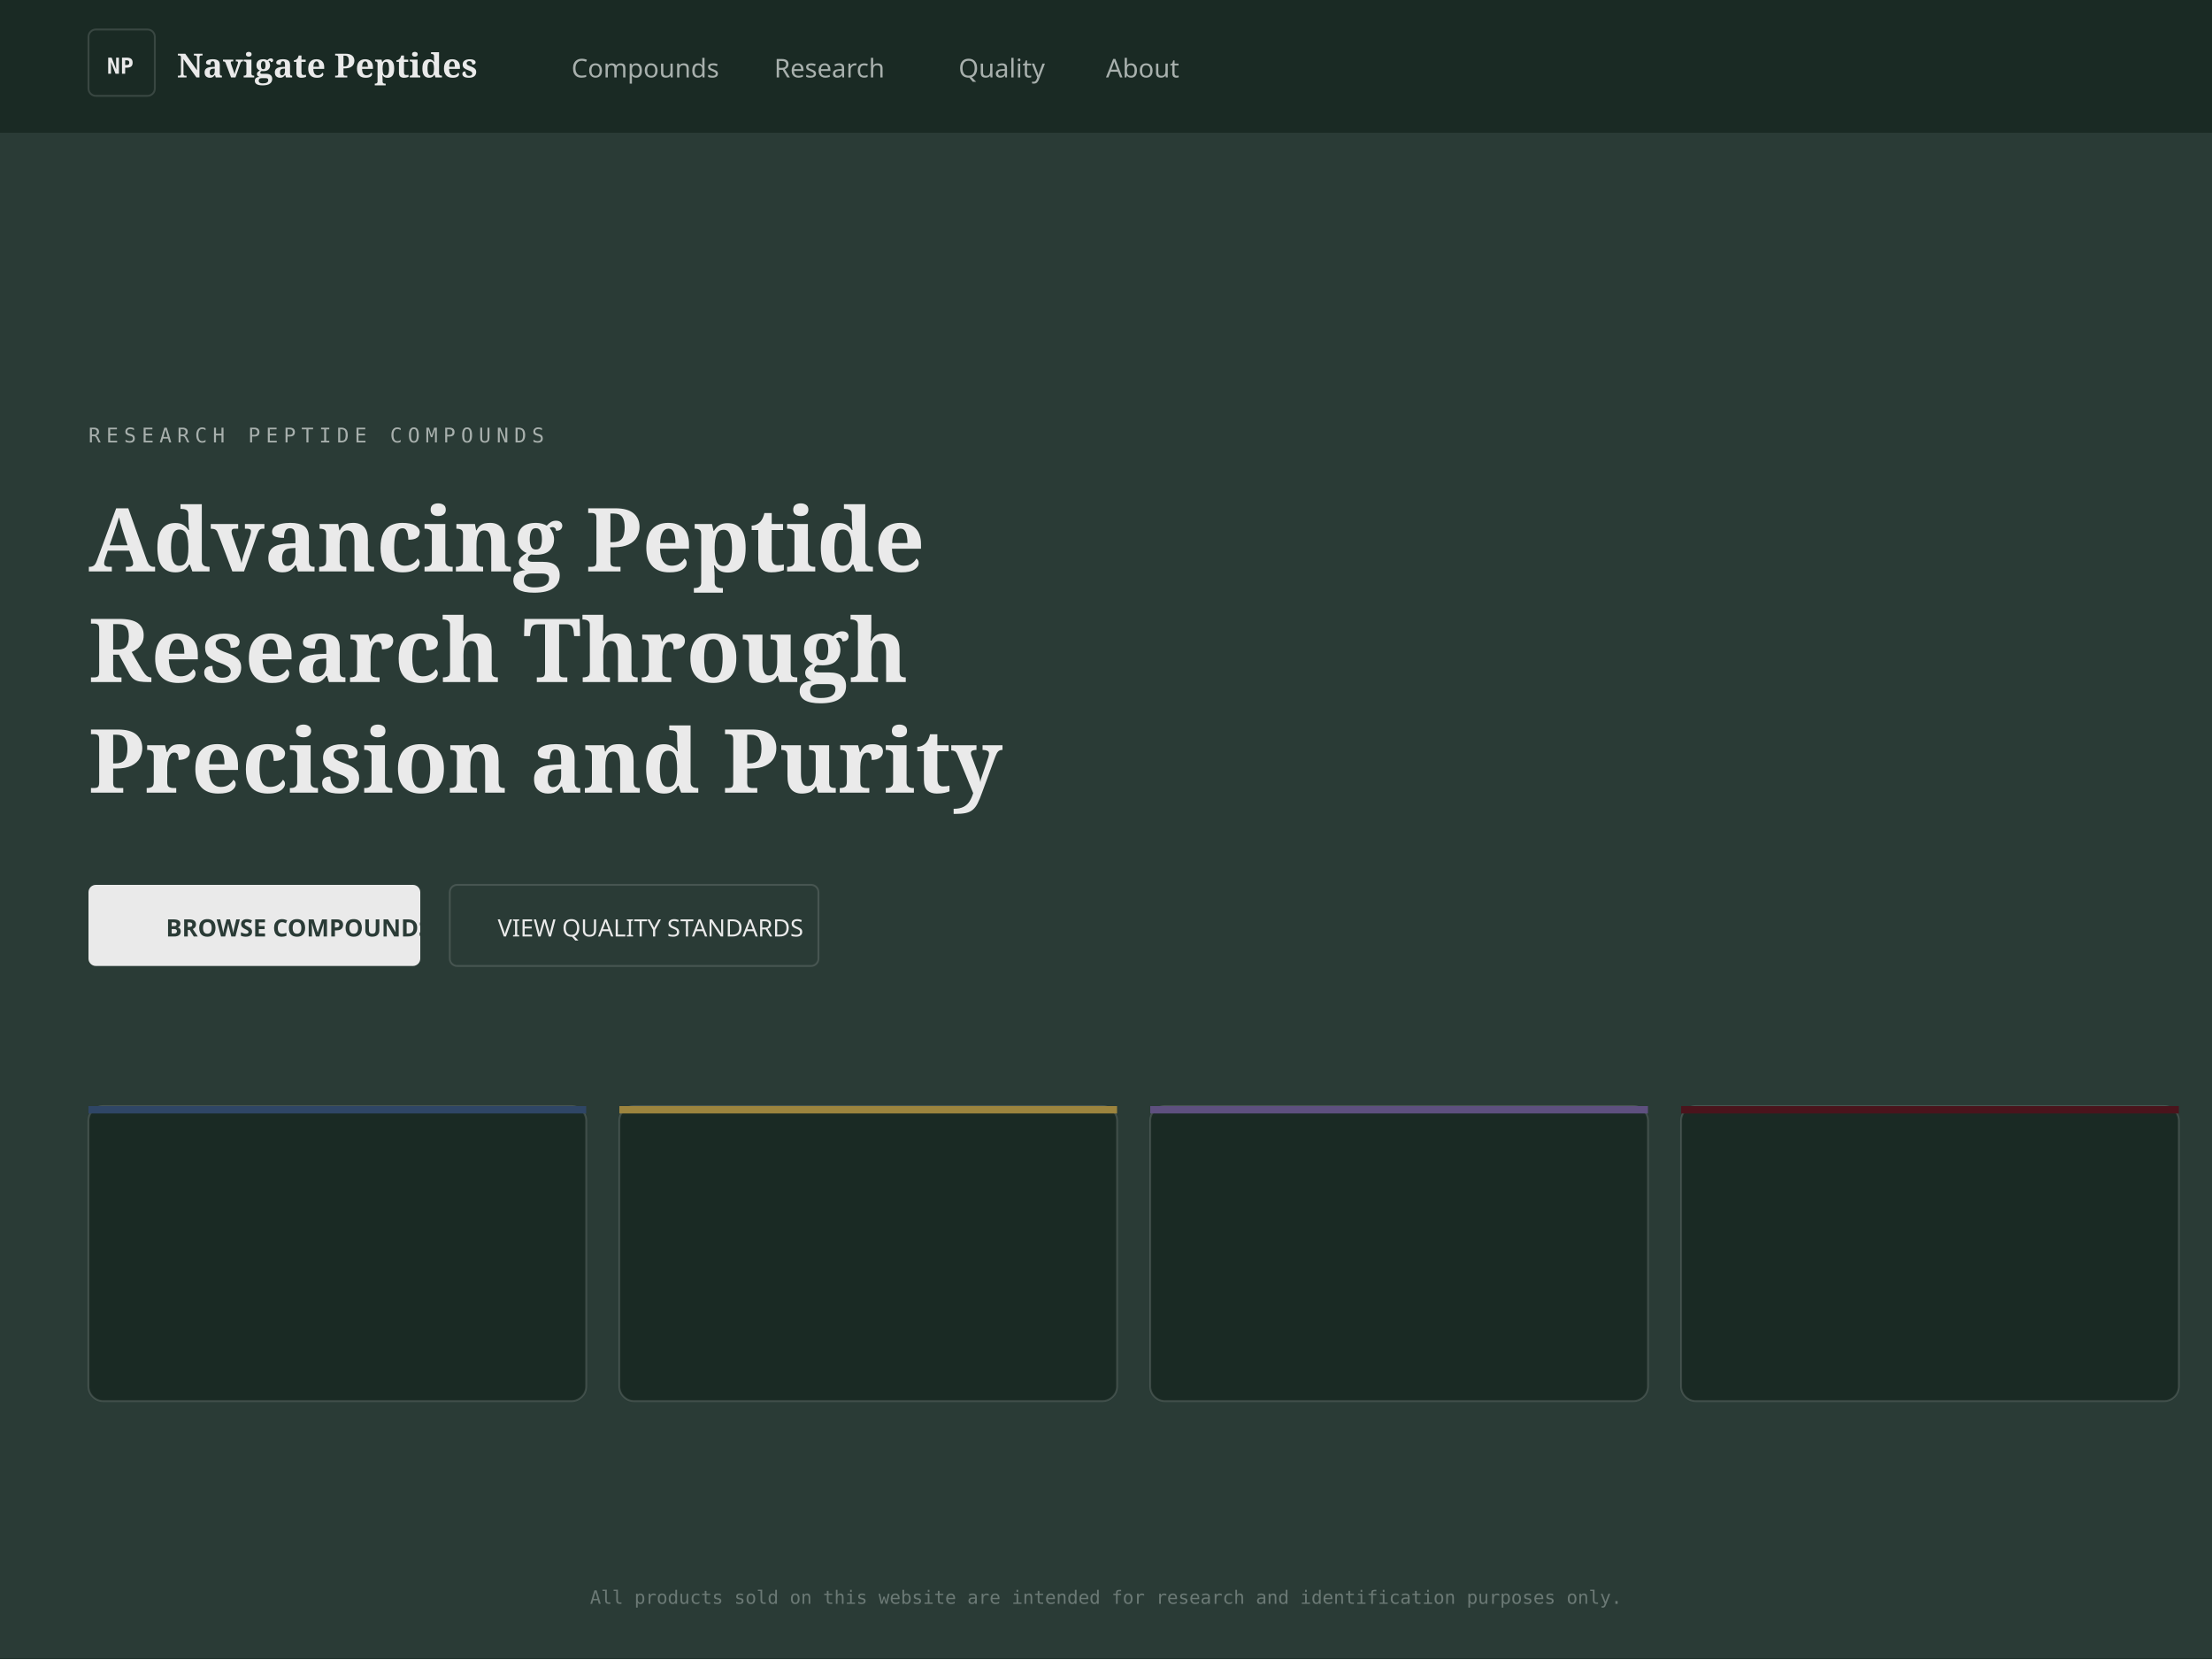
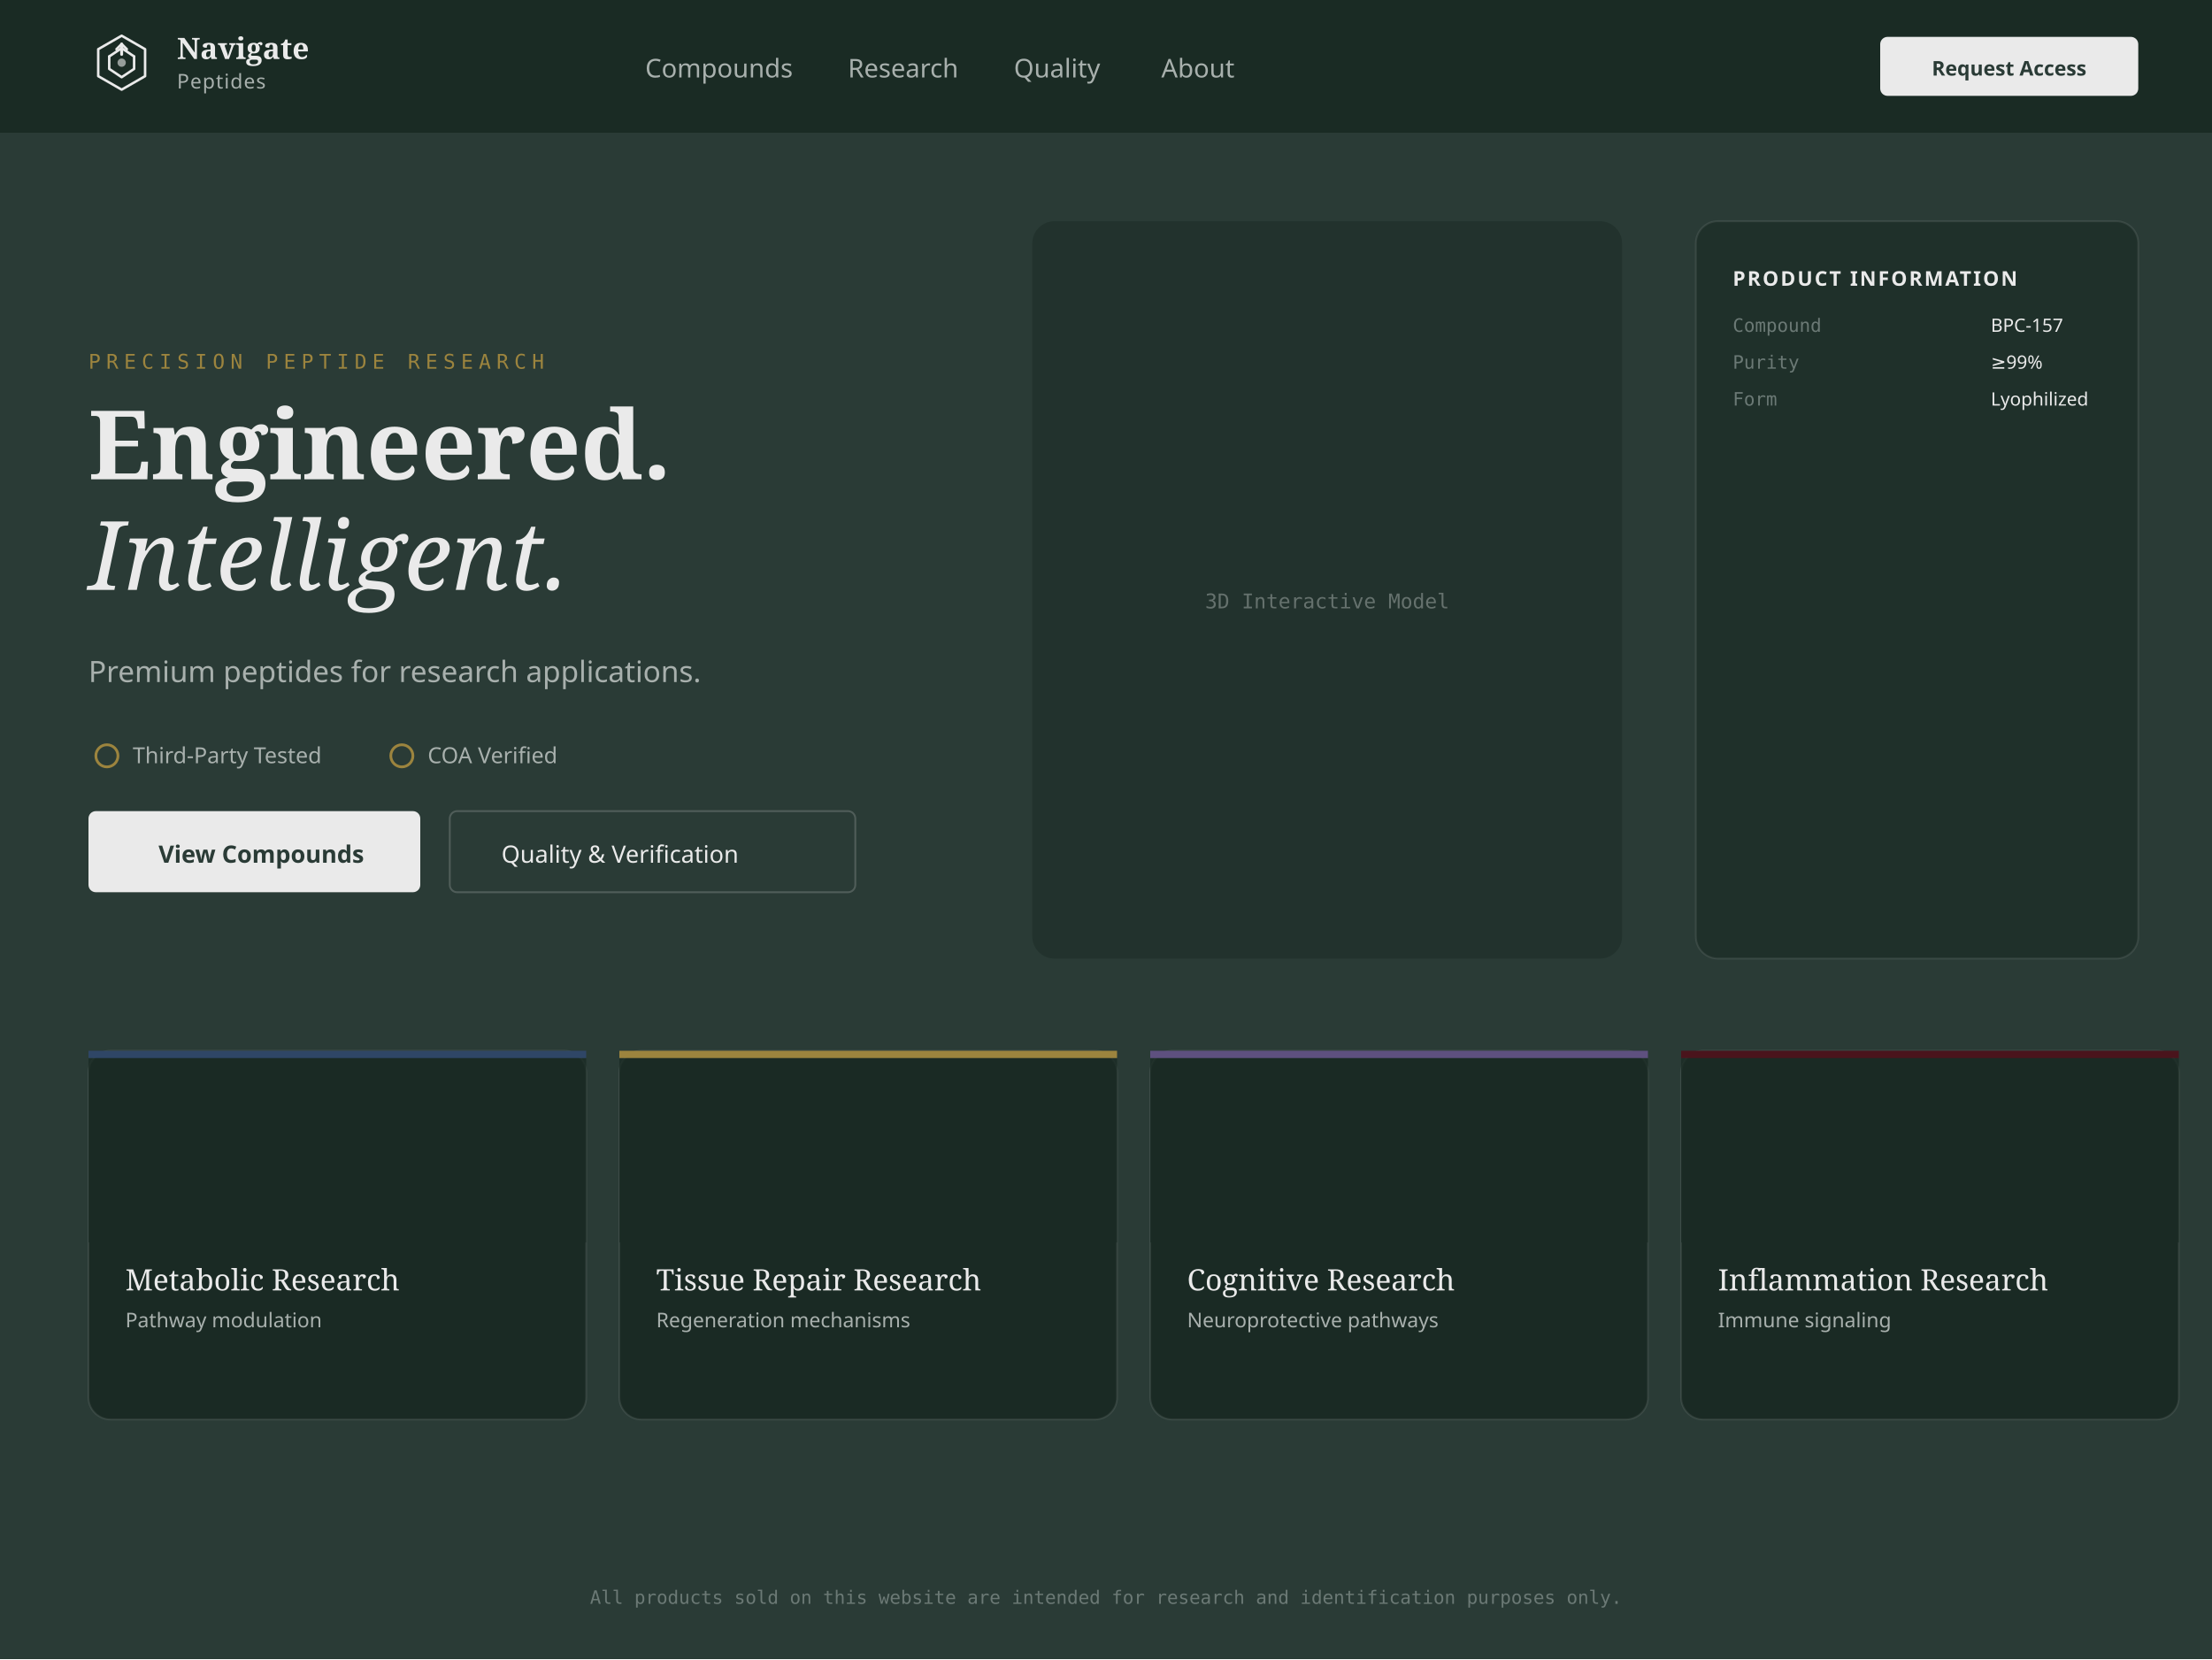
<svg xmlns="http://www.w3.org/2000/svg" width="1200" height="900" viewBox="0 0 1200 900">
  <rect width="1200" height="900" fill="#2A3B36" />
-   <rect x="0" y="0" width="1200" height="72" fill="#1a2a24" />
-   <rect x="48" y="16" width="36" height="36" rx="4" fill="none" stroke="rgba(234,234,234,0.15)" stroke-width="1" />
-   <text x="58" y="40" font-family="monospace" font-size="12" font-weight="700" fill="#EAEAEA">NP</text>
-   <text x="96" y="42" font-family="Georgia" font-size="18" font-weight="600" fill="#EAEAEA">Navigate Peptides</text>
-   <text x="310" y="42" font-family="sans-serif" font-size="14" fill="#A8B0AD">Compounds</text>
-   <text x="420" y="42" font-family="sans-serif" font-size="14" fill="#A8B0AD">Research</text>
-   <text x="520" y="42" font-family="sans-serif" font-size="14" fill="#A8B0AD">Quality</text>
-   <text x="600" y="42" font-family="sans-serif" font-size="14" fill="#A8B0AD">About</text>
-   <text x="48" y="240" font-family="monospace" font-size="11" letter-spacing="3" fill="#A8B0AD">RESEARCH PEPTIDE COMPOUNDS</text>
-   <text x="48" y="310" font-family="Georgia" font-size="48" font-weight="600" fill="#EAEAEA">Advancing Peptide</text>
-   <text x="48" y="370" font-family="Georgia" font-size="48" font-weight="600" fill="#EAEAEA">Research Through</text>
-   <text x="48" y="430" font-family="Georgia" font-size="48" font-weight="600" fill="#EAEAEA">Precision and Purity</text>
-   <rect x="48" y="480" width="180" height="44" rx="4" fill="#EAEAEA" />
-   <text x="90" y="508" font-family="sans-serif" font-size="13" font-weight="600" fill="#2A3B36">BROWSE COMPOUNDS</text>
-   <rect x="244" y="480" width="200" height="44" rx="4" fill="none" stroke="rgba(234,234,234,0.15)" stroke-width="1" />
-   <text x="270" y="508" font-family="sans-serif" font-size="13" font-weight="500" fill="#EAEAEA">VIEW QUALITY STANDARDS</text>
-   <rect x="48" y="600" width="270" height="160" rx="8" fill="#1a2a24" stroke="rgba(234,234,234,0.15)" stroke-width="1" />
-   <rect x="48" y="600" width="270" height="4" rx="0" fill="#2F4666" />
-   <rect x="336" y="600" width="270" height="160" rx="8" fill="#1a2a24" stroke="rgba(234,234,234,0.15)" stroke-width="1" />
-   <rect x="336" y="600" width="270" height="4" rx="0" fill="#9C843E" />
-   <rect x="624" y="600" width="270" height="160" rx="8" fill="#1a2a24" stroke="rgba(234,234,234,0.15)" stroke-width="1" />
-   <rect x="624" y="600" width="270" height="4" rx="0" fill="#5E507F" />
-   <rect x="912" y="600" width="270" height="160" rx="8" fill="#1a2a24" stroke="rgba(234,234,234,0.15)" stroke-width="1" />
-   <rect x="912" y="600" width="270" height="4" rx="0" fill="#4A141C" />
+   <rect x="0" y="0" width="1200" height="72" fill="#1a2a24" opacity="0.97" />
+   <g transform="translate(48, 16)">
+     <svg viewBox="0 0 32 32" width="36" height="36" fill="none">
+       <path d="M16 3L27.3 9.5V22.5L16 29L4.7 22.5V9.5L16 3Z" stroke="#EAEAEA" stroke-width="1.2" stroke-linejoin="round" />
+       <path d="M10 13L16 9L22 13" stroke="#EAEAEA" stroke-width="1.2" stroke-linecap="round" stroke-linejoin="round" />
+       <path d="M10 13V19L16 23L22 19V13" stroke="#EAEAEA" stroke-width="1.2" stroke-linecap="round" stroke-linejoin="round" />
+       <circle cx="16" cy="16" r="2" fill="#EAEAEA" opacity="0.6" />
+       <path d="M16 7V12" stroke="#EAEAEA" stroke-width="1.4" stroke-linecap="round" />
+       <path d="M13.5 9.5L16 7L18.5 9.5" stroke="#EAEAEA" stroke-width="1.2" stroke-linecap="round" stroke-linejoin="round" />
+     </svg>
+   </g>
+   <text x="96" y="32" font-family="Georgia" font-size="16" font-weight="600" fill="#EAEAEA">Navigate</text>
+   <text x="96" y="48" font-family="sans-serif" font-size="11" font-weight="400" fill="#A8B0AD" letter-spacing="0.5">Peptides</text>
+   <text x="350" y="42" font-family="sans-serif" font-size="14" fill="#A8B0AD">Compounds</text>
+   <text x="460" y="42" font-family="sans-serif" font-size="14" fill="#A8B0AD">Research</text>
+   <text x="550" y="42" font-family="sans-serif" font-size="14" fill="#A8B0AD">Quality</text>
+   <text x="630" y="42" font-family="sans-serif" font-size="14" fill="#A8B0AD">About</text>
+   <rect x="1020" y="20" width="140" height="32" rx="4" fill="#EAEAEA" />
+   <text x="1048" y="41" font-family="sans-serif" font-size="11" font-weight="600" fill="#2A3B36">Request Access</text>
+   <text x="48" y="200" font-family="monospace" font-size="11" letter-spacing="3" fill="#9C843E">PRECISION PEPTIDE RESEARCH</text>
+   <text x="48" y="260" font-family="Georgia" font-size="52" font-weight="600" fill="#EAEAEA">Engineered.</text>
+   <text x="48" y="320" font-family="Georgia" font-size="52" font-style="italic" font-weight="400" fill="#EAEAEA">Intelligent.</text>
+   <text x="48" y="370" font-family="sans-serif" font-size="16" fill="#A8B0AD">Premium peptides for research applications.</text>
+   <circle cx="58" cy="410" r="6" stroke="#9C843E" stroke-width="1.5" fill="none" />
+   <text x="72" y="414" font-family="sans-serif" font-size="12" fill="#A8B0AD">Third-Party Tested</text>
+   <circle cx="218" cy="410" r="6" stroke="#9C843E" stroke-width="1.5" fill="none" />
+   <text x="232" y="414" font-family="sans-serif" font-size="12" fill="#A8B0AD">COA Verified</text>
+   <rect x="48" y="440" width="180" height="44" rx="4" fill="#EAEAEA" />
+   <text x="86" y="468" font-family="sans-serif" font-size="13" font-weight="600" fill="#2A3B36">View Compounds</text>
+   <rect x="244" y="440" width="220" height="44" rx="4" fill="none" stroke="rgba(234,234,234,0.2)" stroke-width="1" />
+   <text x="272" y="468" font-family="sans-serif" font-size="13" font-weight="500" fill="#EAEAEA">Quality &amp; Verification</text>
+   <rect x="560" y="120" width="320" height="400" rx="12" fill="#1a2a24" opacity="0.5" />
+   <text x="720" y="330" text-anchor="middle" font-family="monospace" font-size="11" fill="#A8B0AD" opacity="0.5">3D Interactive Model</text>
+   <rect x="920" y="120" width="240" height="400" rx="12" fill="rgba(26,42,36,0.65)" stroke="rgba(234,234,234,0.1)" stroke-width="1" />
+   <text x="940" y="155" font-family="sans-serif" font-size="11" font-weight="700" letter-spacing="1" fill="#EAEAEA">PRODUCT INFORMATION</text>
+   <text x="940" y="180" font-family="monospace" font-size="10" fill="#6b7975">Compound</text>
+   <text x="1080" y="180" font-family="sans-serif" font-size="10" fill="#EAEAEA">BPC-157</text>
+   <text x="940" y="200" font-family="monospace" font-size="10" fill="#6b7975">Purity</text>
+   <text x="1080" y="200" font-family="sans-serif" font-size="10" fill="#EAEAEA">≥99%</text>
+   <text x="940" y="220" font-family="monospace" font-size="10" fill="#6b7975">Form</text>
+   <text x="1080" y="220" font-family="sans-serif" font-size="10" fill="#EAEAEA">Lyophilized</text>
+   <rect x="48" y="570" width="270" height="200" rx="12" fill="#1a2a24" stroke="rgba(234,234,234,0.1)" stroke-width="1" />
+   <rect x="48" y="570" width="270" height="4" fill="#2F4666" />
+   <rect x="48" y="574" width="270" height="100" fill="#1a2a24" opacity="0.8" />
+   <text x="68" y="700" font-family="Georgia" font-size="16" fill="#EAEAEA">Metabolic Research</text>
+   <text x="68" y="720" font-family="sans-serif" font-size="11" fill="#A8B0AD">Pathway modulation</text>
+   <rect x="336" y="570" width="270" height="200" rx="12" fill="#1a2a24" stroke="rgba(234,234,234,0.1)" stroke-width="1" />
+   <rect x="336" y="570" width="270" height="4" fill="#9C843E" />
+   <rect x="336" y="574" width="270" height="100" fill="#1a2a24" opacity="0.8" />
+   <text x="356" y="700" font-family="Georgia" font-size="16" fill="#EAEAEA">Tissue Repair Research</text>
+   <text x="356" y="720" font-family="sans-serif" font-size="11" fill="#A8B0AD">Regeneration mechanisms</text>
+   <rect x="624" y="570" width="270" height="200" rx="12" fill="#1a2a24" stroke="rgba(234,234,234,0.1)" stroke-width="1" />
+   <rect x="624" y="570" width="270" height="4" fill="#5E507F" />
+   <rect x="624" y="574" width="270" height="100" fill="#1a2a24" opacity="0.8" />
+   <text x="644" y="700" font-family="Georgia" font-size="16" fill="#EAEAEA">Cognitive Research</text>
+   <text x="644" y="720" font-family="sans-serif" font-size="11" fill="#A8B0AD">Neuroprotective pathways</text>
+   <rect x="912" y="570" width="270" height="200" rx="12" fill="#1a2a24" stroke="rgba(234,234,234,0.1)" stroke-width="1" />
+   <rect x="912" y="570" width="270" height="4" fill="#4A141C" />
+   <rect x="912" y="574" width="270" height="100" fill="#1a2a24" opacity="0.8" />
+   <text x="932" y="700" font-family="Georgia" font-size="16" fill="#EAEAEA">Inflammation Research</text>
+   <text x="932" y="720" font-family="sans-serif" font-size="11" fill="#A8B0AD">Immune signaling</text>
  <text x="600" y="870" text-anchor="middle" font-family="monospace" font-size="10" fill="#6b7975">All products sold on this website are intended for research and identification purposes only.</text>
</svg>
